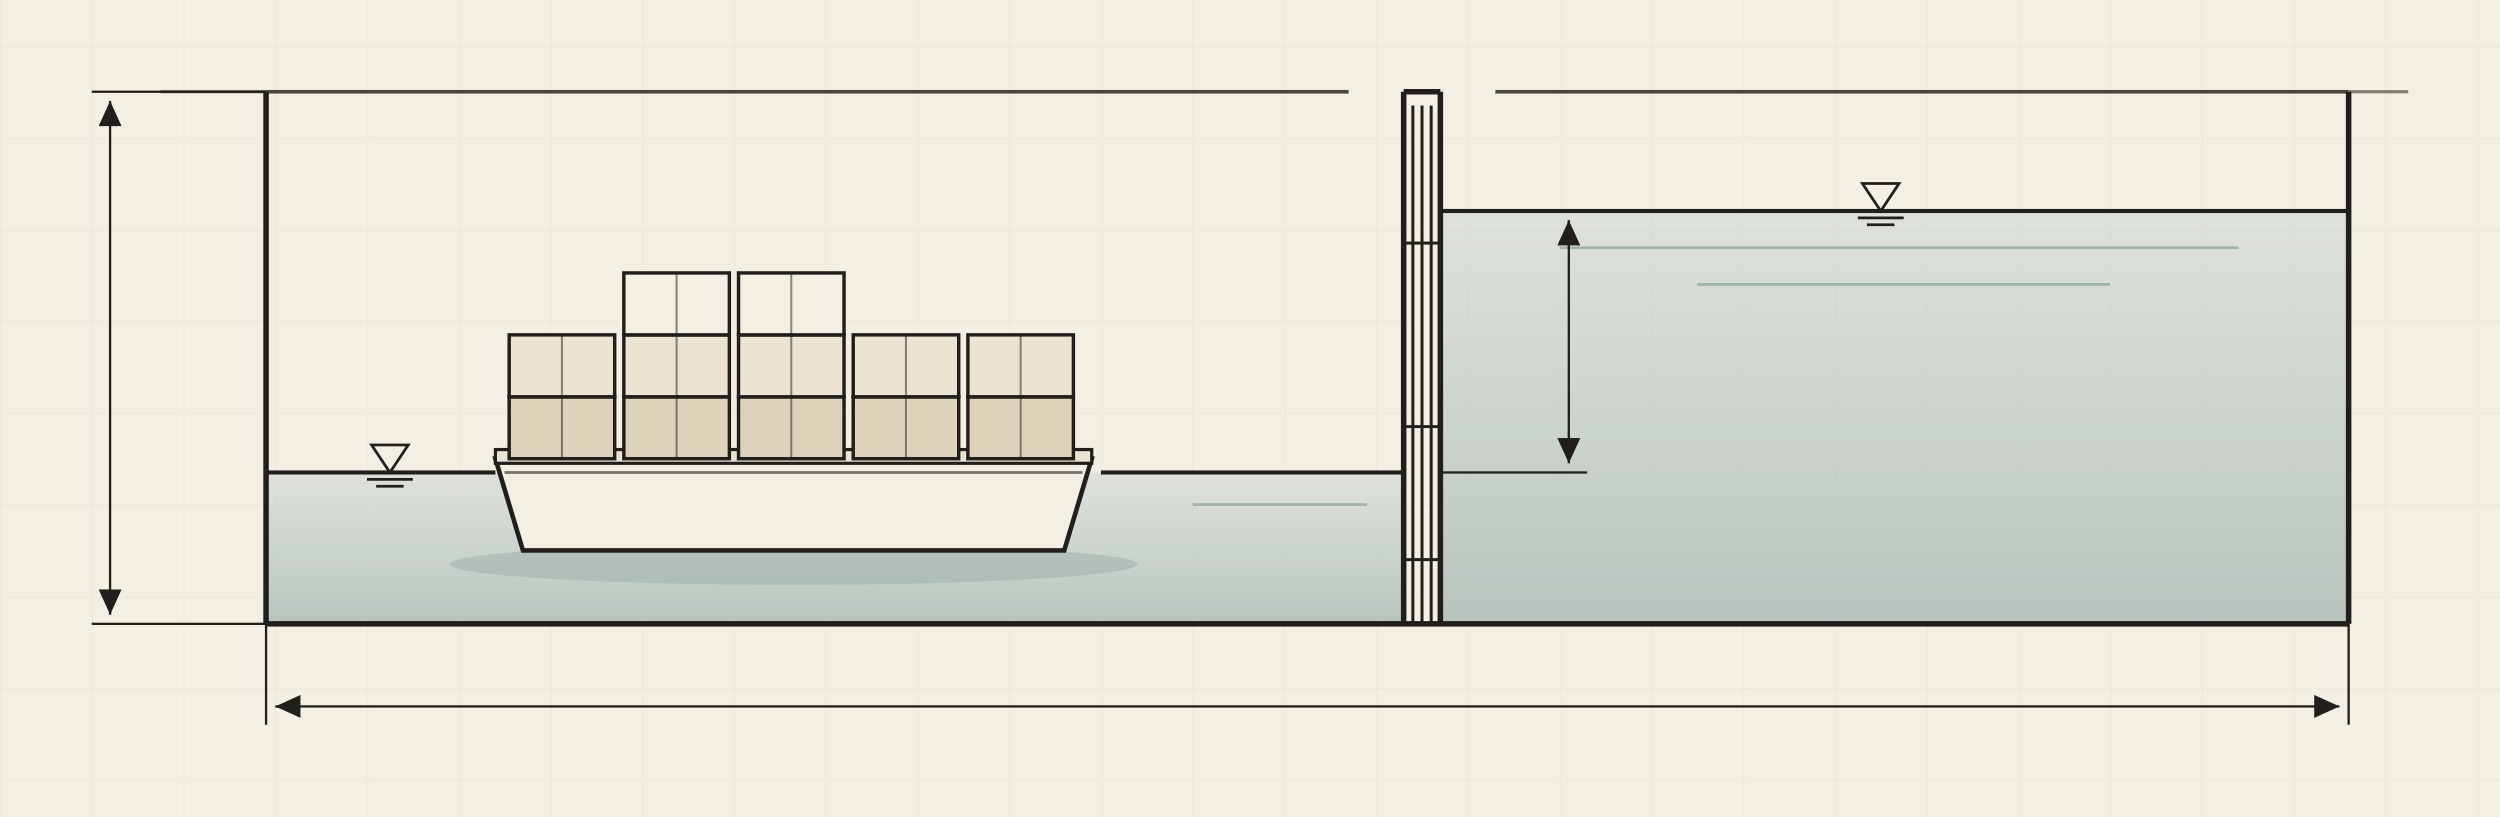
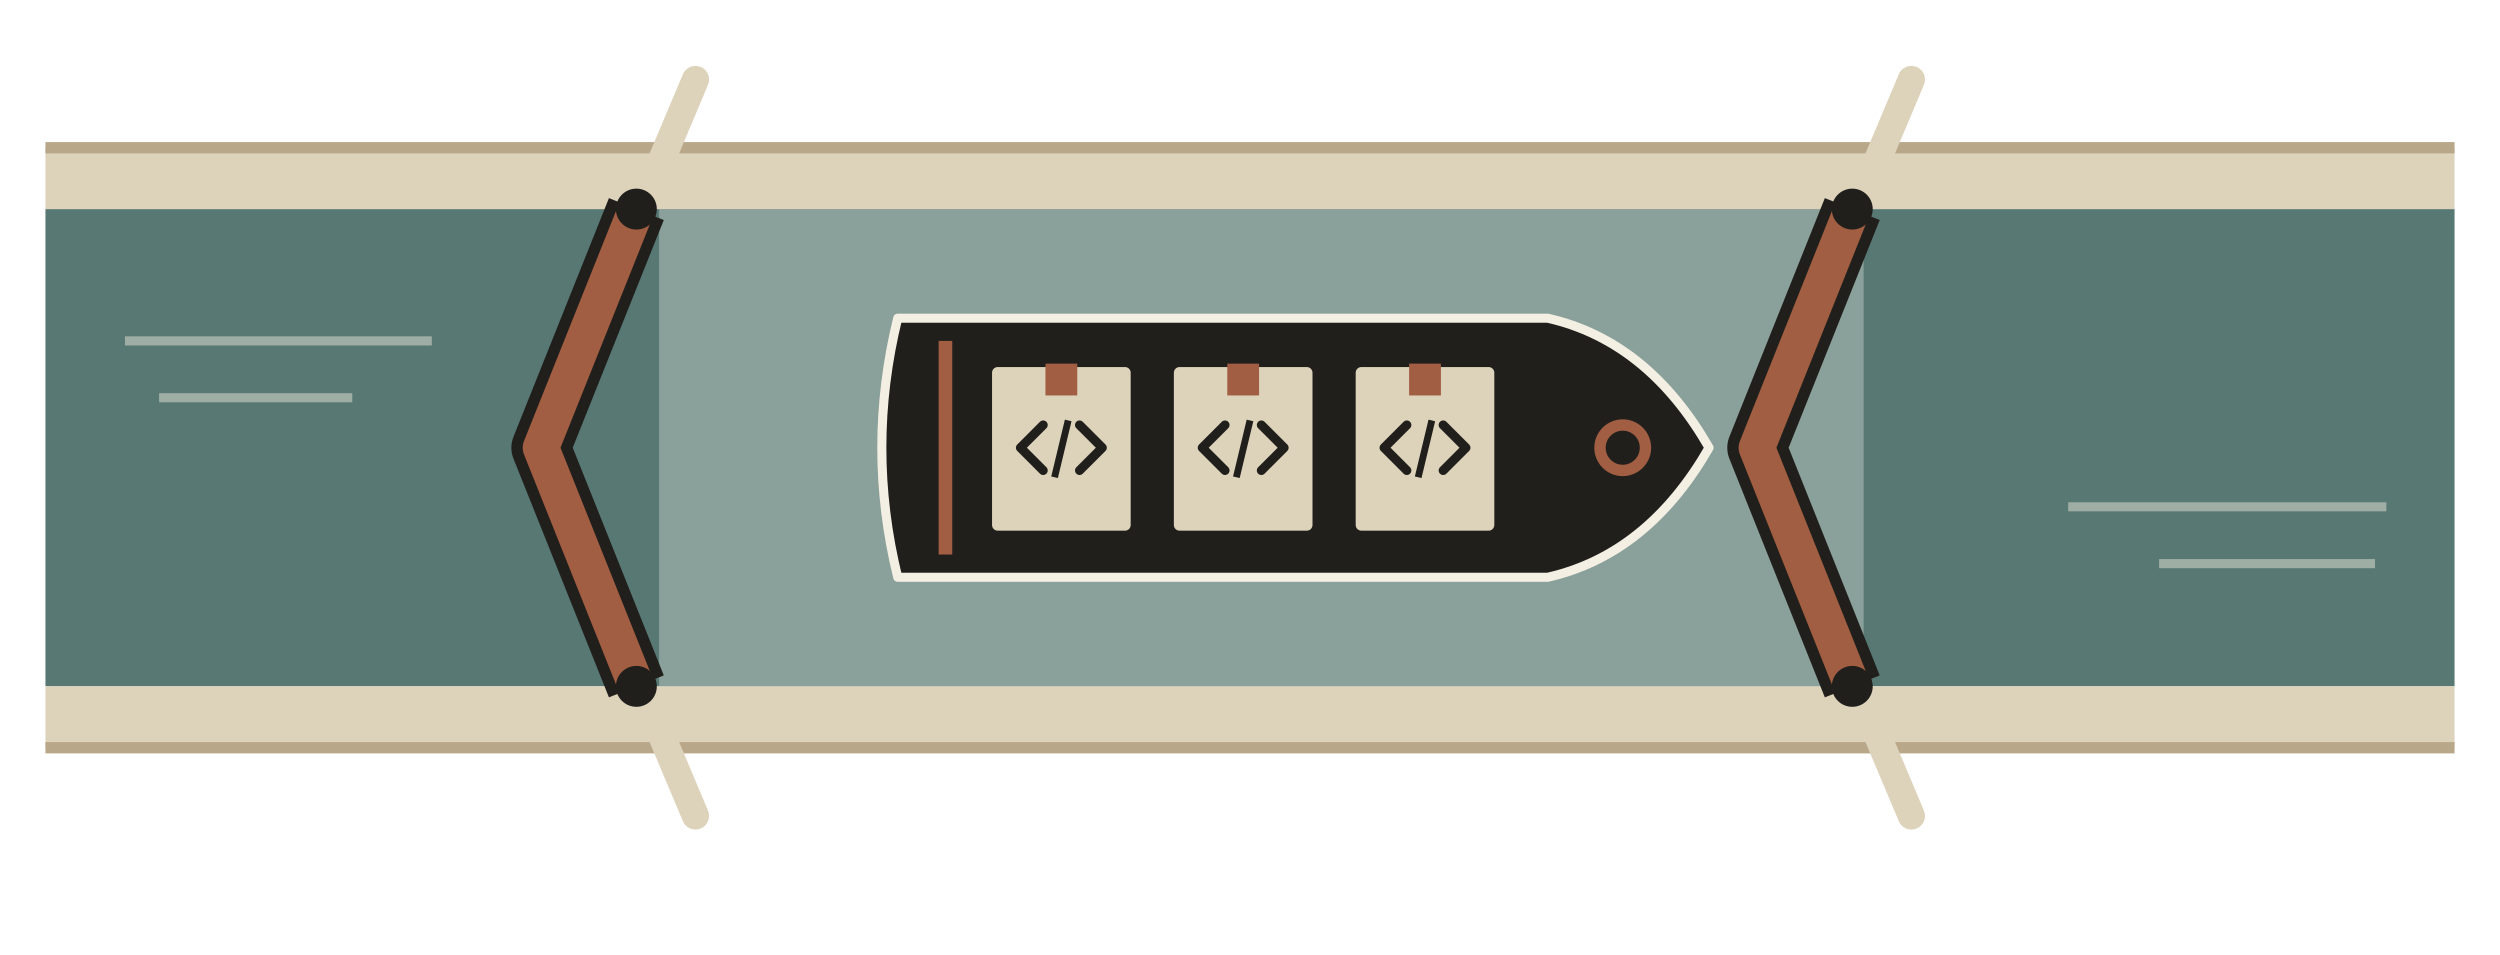
- <svg xmlns="http://www.w3.org/2000/svg" viewBox="80 100 1090 356" role="img" aria-label="Écluse">
-   <defs>
-     <pattern id="grid" width="40" height="40" patternUnits="userSpaceOnUse">
-       <path d="M40 0 H0 V40" fill="none" stroke="#211F1C" stroke-opacity="0.035" stroke-width="1" />
-     </pattern>
-     <linearGradient id="wb" x1="0" y1="0" x2="0" y2="1">
-       <stop offset="0" stop-color="#CBD6D2" stop-opacity="0.55" />
-       <stop offset="1" stop-color="#A6B8B2" stop-opacity="0.78" />
-     </linearGradient>
-     <pattern id="hatch" width="9" height="9" patternUnits="userSpaceOnUse">
-       <line x1="0" y1="9" x2="9" y2="0" stroke="#211F1C" stroke-opacity="0.13" stroke-width="1.1" />
-     </pattern>
-   </defs>
-   <rect width="1280" height="640" fill="#F4EFE3" />
-   <rect x="24" y="24" width="1232" height="592" fill="url(#grid)" />
-   <g transform="translate(0,0)">
-     <rect x="708" y="192" width="396" height="180" fill="url(#wb)" />
-     <rect x="196" y="306" width="496" height="66" fill="url(#wb)" />
-     <g fill="none" stroke="#211F1C" stroke-linejoin="round">
-       <g stroke-width="1.4" stroke-opacity="0.55">
-         <line x1="150" y1="140" x2="196" y2="140" />
-         <line x1="1104" y1="140" x2="1130" y2="140" />
-       </g>
-       <g stroke-width="2.4">
-         <line x1="196" y1="140" x2="196" y2="372" />
-         <line x1="196" y1="372" x2="1104" y2="372" />
-         <line x1="1104" y1="140" x2="1104" y2="372" />
-       </g>
-       <g stroke-width="1.6" stroke-opacity="0.8">
-         <line x1="196" y1="140" x2="668" y2="140" />
-         <line x1="732" y1="140" x2="1104" y2="140" />
-       </g>
-       <g stroke-width="2.4">
-         <line x1="692" y1="140" x2="692" y2="372" />
-         <line x1="708" y1="140" x2="708" y2="372" />
-         <line x1="692" y1="140" x2="708" y2="140" />
-       </g>
-       <g stroke-width="1.3">
-         <line x1="696" y1="146" x2="696" y2="372" />
-         <line x1="700" y1="146" x2="700" y2="372" />
-         <line x1="704" y1="146" x2="704" y2="372" />
-         <line x1="692" y1="206" x2="708" y2="206" />
-         <line x1="692" y1="286" x2="708" y2="286" />
-         <line x1="692" y1="344" x2="708" y2="344" />
-       </g>
-       <g stroke-width="1.8">
-         <line x1="708" y1="192" x2="1104" y2="192" />
-         <line x1="196" y1="306" x2="296" y2="306" />
-         <line x1="560" y1="306" x2="692" y2="306" />
-       </g>
-       <g stroke="#8AA09B" stroke-width="1.2" stroke-opacity="0.7">
-         <line x1="760" y1="208" x2="1056" y2="208" />
-         <line x1="820" y1="224" x2="1000" y2="224" />
-         <line x1="600" y1="320" x2="676" y2="320" />
-       </g>
+ <svg xmlns="http://www.w3.org/2000/svg" width="1100" height="420" viewBox="0 0 1100 420" role="img" aria-labelledby="title description">
+   <g stroke-linejoin="round">
+     <rect x="20" y="92" width="1060" height="210" fill="#577873" />
+     <rect x="290" y="92" width="530" height="210" fill="#8AA09B" />
+     <path d="M20 65H1080V92H20ZM20 302H1080V329H20Z" fill="#DDD3BB" />
+     <path d="M20 65H1080M20 329H1080" stroke="#B8A789" stroke-width="5" />
+     <path d="M55 150H190M70 175H155M910 223H1050M950 248H1045" stroke="#F4EFE3" stroke-width="4" opacity=".45" />
+     <path d="M280 92L238 197L280 302" fill="none" stroke="#211F1C" stroke-width="26" />
+     <path d="M280 92L238 197L280 302" fill="none" stroke="#A15E42" stroke-width="16" />
+     <path d="M282 92L306 35M282 302L306 359" stroke="#DDD3BB" stroke-width="12" stroke-linecap="round" />
+     <circle cx="280" cy="92" r="9" fill="#211F1C" />
+     <circle cx="280" cy="302" r="9" fill="#211F1C" />
+     <path d="M815 92L773 197L815 302" fill="none" stroke="#211F1C" stroke-width="26" />
+     <path d="M815 92L773 197L815 302" fill="none" stroke="#A15E42" stroke-width="16" />
+     <path d="M817 92L841 35M817 302L841 359" stroke="#DDD3BB" stroke-width="12" stroke-linecap="round" />
+     <circle cx="815" cy="92" r="9" fill="#211F1C" />
+     <circle cx="815" cy="302" r="9" fill="#211F1C" />
+     <path d="M395 140H681Q725 150 752 197Q725 244 681 254H395Q381 197 395 140Z" fill="#211F1C" stroke="#F4EFE3" stroke-width="4" />
+     <path d="M416 150V244" stroke="#A15E42" stroke-width="6" />
+     <circle cx="714" cy="197" r="10" fill="none" stroke="#A15E42" stroke-width="5" />
+     <g transform="translate(435 160) scale(1.0 1.0)">
+       <rect width="64" height="75" rx="4" fill="#DDD3BB" stroke="#211F1C" stroke-width="3" />
+       <path d="M25 0V14H39V0" fill="#A15E42" />
+       <path d="M24 27L14 37L24 47M40 27L50 37L40 47" fill="none" stroke="#211F1C" stroke-width="4" stroke-linecap="round" />
+       <path d="M35 25L29 50" fill="none" stroke="#211F1C" stroke-width="3" />
    </g>
-     <ellipse cx="426" cy="346" rx="150" ry="9" fill="#8AA09B" fill-opacity="0.35" />
-     <path d="M296 300 L556 300 L544 340 L308 340 Z" fill="#F4EFE3" stroke="#211F1C" stroke-width="2" />
-     <line x1="300" y1="306" x2="552" y2="306" stroke="#211F1C" stroke-width="1.2" stroke-opacity="0.6" />
-     <rect x="296" y="296" width="260" height="6" fill="#ECE4D2" stroke="#211F1C" stroke-width="1.4" />
-     <g stroke="#211F1C" stroke-width="1.5">
-       <rect x="302" y="273" width="46" height="27" fill="#DDD3BB" />
-       <rect x="302" y="246" width="46" height="27" fill="#ECE4D2" />
-       <rect x="352" y="273" width="46" height="27" fill="#DDD3BB" />
-       <rect x="352" y="246" width="46" height="27" fill="#ECE4D2" />
-       <rect x="352" y="219" width="46" height="27" fill="#F4EFE3" />
-       <rect x="402" y="273" width="46" height="27" fill="#DDD3BB" />
-       <rect x="402" y="246" width="46" height="27" fill="#ECE4D2" />
-       <rect x="402" y="219" width="46" height="27" fill="#F4EFE3" />
-       <rect x="452" y="273" width="46" height="27" fill="#DDD3BB" />
-       <rect x="452" y="246" width="46" height="27" fill="#ECE4D2" />
-       <rect x="502" y="273" width="46" height="27" fill="#DDD3BB" />
-       <rect x="502" y="246" width="46" height="27" fill="#ECE4D2" />
+     <g transform="translate(515 160) scale(1.0 1.0)">
+       <rect width="64" height="75" rx="4" fill="#DDD3BB" stroke="#211F1C" stroke-width="3" />
+       <path d="M25 0V14H39V0" fill="#A15E42" />
+       <path d="M24 27L14 37L24 47M40 27L50 37L40 47" fill="none" stroke="#211F1C" stroke-width="4" stroke-linecap="round" />
+       <path d="M35 25L29 50" fill="none" stroke="#211F1C" stroke-width="3" />
    </g>
-     <g stroke="#211F1C" stroke-width="0.9" stroke-opacity="0.5">
-       <line x1="325" y1="246" x2="325" y2="300" />
-       <line x1="375" y1="219" x2="375" y2="300" />
-       <line x1="425" y1="219" x2="425" y2="300" />
-       <line x1="475" y1="246" x2="475" y2="300" />
-       <line x1="525" y1="246" x2="525" y2="300" />
-     </g>
-     <g stroke="#211F1C" stroke-width="1" fill="none">
-       <line x1="196" y1="140" x2="120" y2="140" />
-       <line x1="196" y1="372" x2="120" y2="372" />
-       <line x1="128" y1="144" x2="128" y2="368" />
-       <line x1="708" y1="192" x2="772" y2="192" />
-       <line x1="708" y1="306" x2="772" y2="306" />
-       <line x1="764" y1="196" x2="764" y2="302" />
-       <line x1="196" y1="372" x2="196" y2="416" />
-       <line x1="1104" y1="372" x2="1104" y2="416" />
-       <line x1="200" y1="408" x2="1100" y2="408" />
-     </g>
-     <g>
-       <polygon points="128,144 123,155 133,155" fill="#211F1C" stroke="none" />
-       <polygon points="128,368 123,357 133,357" fill="#211F1C" stroke="none" />
-       <polygon points="764,196 759,207 769,207" fill="#211F1C" stroke="none" />
-       <polygon points="764,302 759,291 769,291" fill="#211F1C" stroke="none" />
-       <polygon points="200,408 211,403 211,413" fill="#211F1C" stroke="none" />
-       <polygon points="1100,408 1089,403 1089,413" fill="#211F1C" stroke="none" />
-     </g>
-     <g stroke="#211F1C" stroke-width="1.2" fill="none">
-       <polygon points="892,180 908,180 900,192" fill="#F4EFE3" />
-       <line x1="890" y1="195" x2="910" y2="195" />
-       <line x1="894" y1="198" x2="906" y2="198" />
-     </g>
-     <g stroke="#211F1C" stroke-width="1.2" fill="none">
-       <polygon points="242,294 258,294 250,306" fill="#F4EFE3" />
-       <line x1="240" y1="309" x2="260" y2="309" />
-       <line x1="244" y1="312" x2="256" y2="312" />
+     <g transform="translate(595 160) scale(1.0 1.0)">
+       <rect width="64" height="75" rx="4" fill="#DDD3BB" stroke="#211F1C" stroke-width="3" />
+       <path d="M25 0V14H39V0" fill="#A15E42" />
+       <path d="M24 27L14 37L24 47M40 27L50 37L40 47" fill="none" stroke="#211F1C" stroke-width="4" stroke-linecap="round" />
+       <path d="M35 25L29 50" fill="none" stroke="#211F1C" stroke-width="3" />
    </g>
  </g>
</svg>
